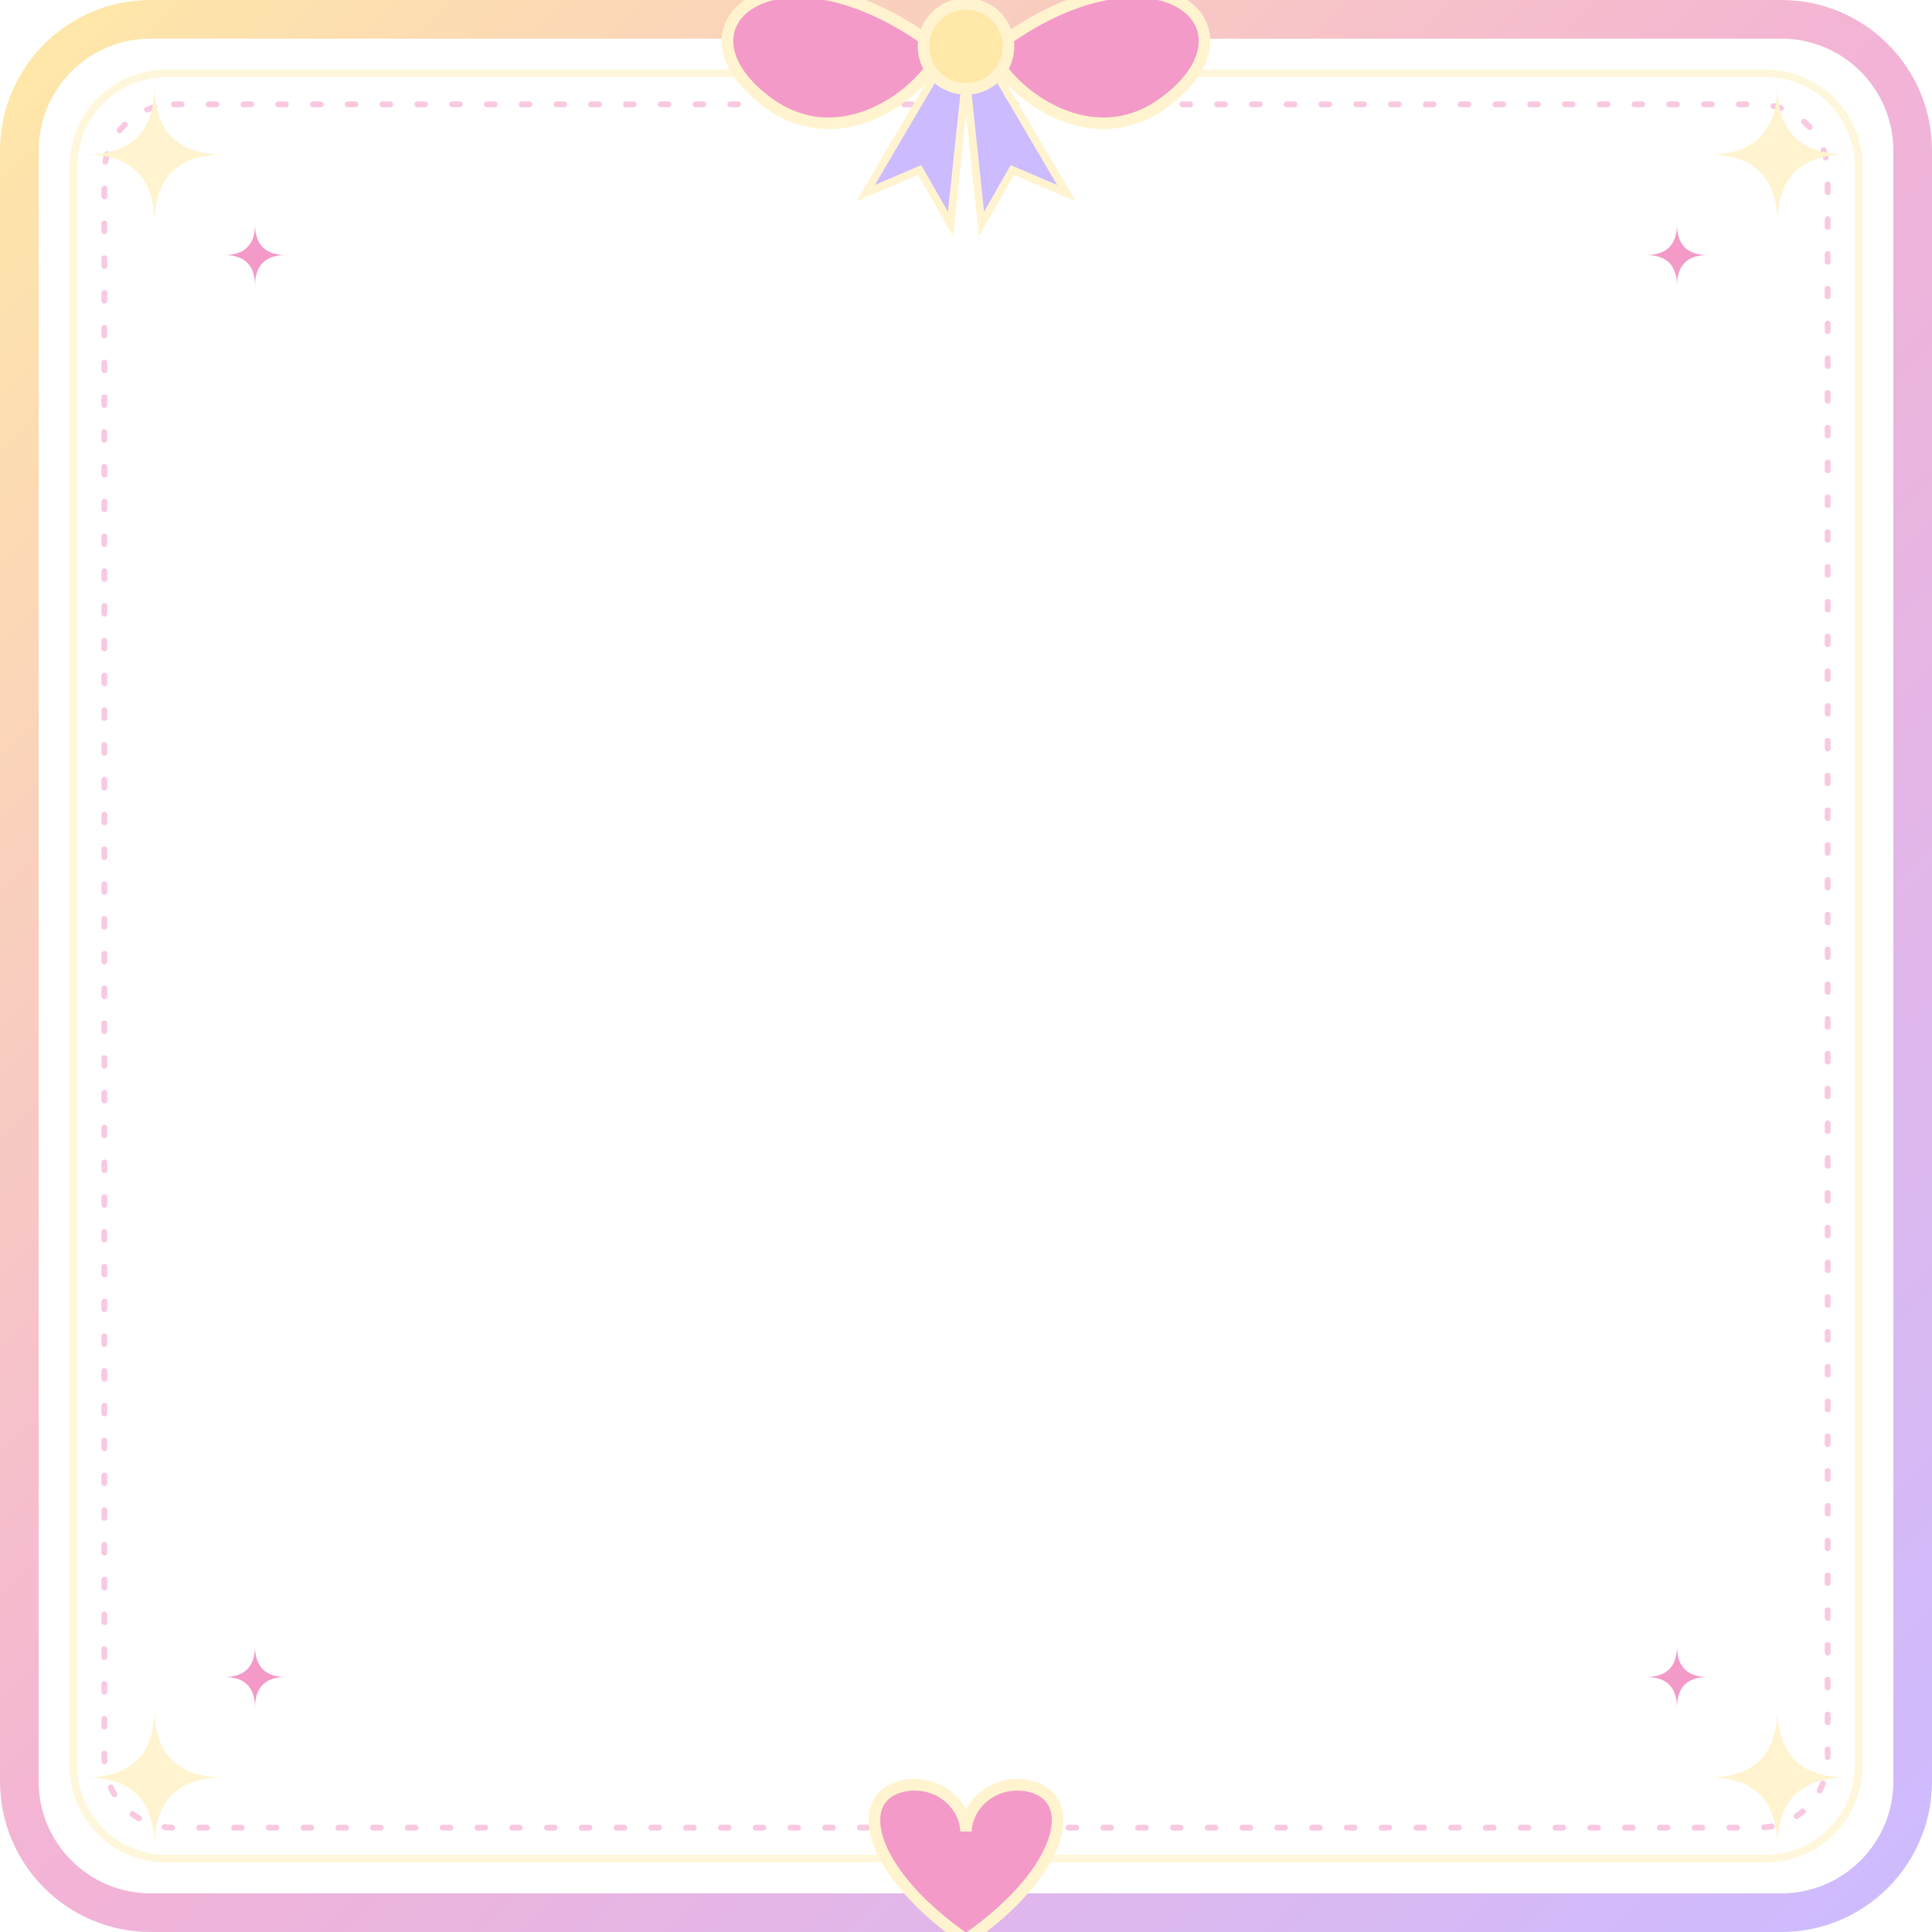
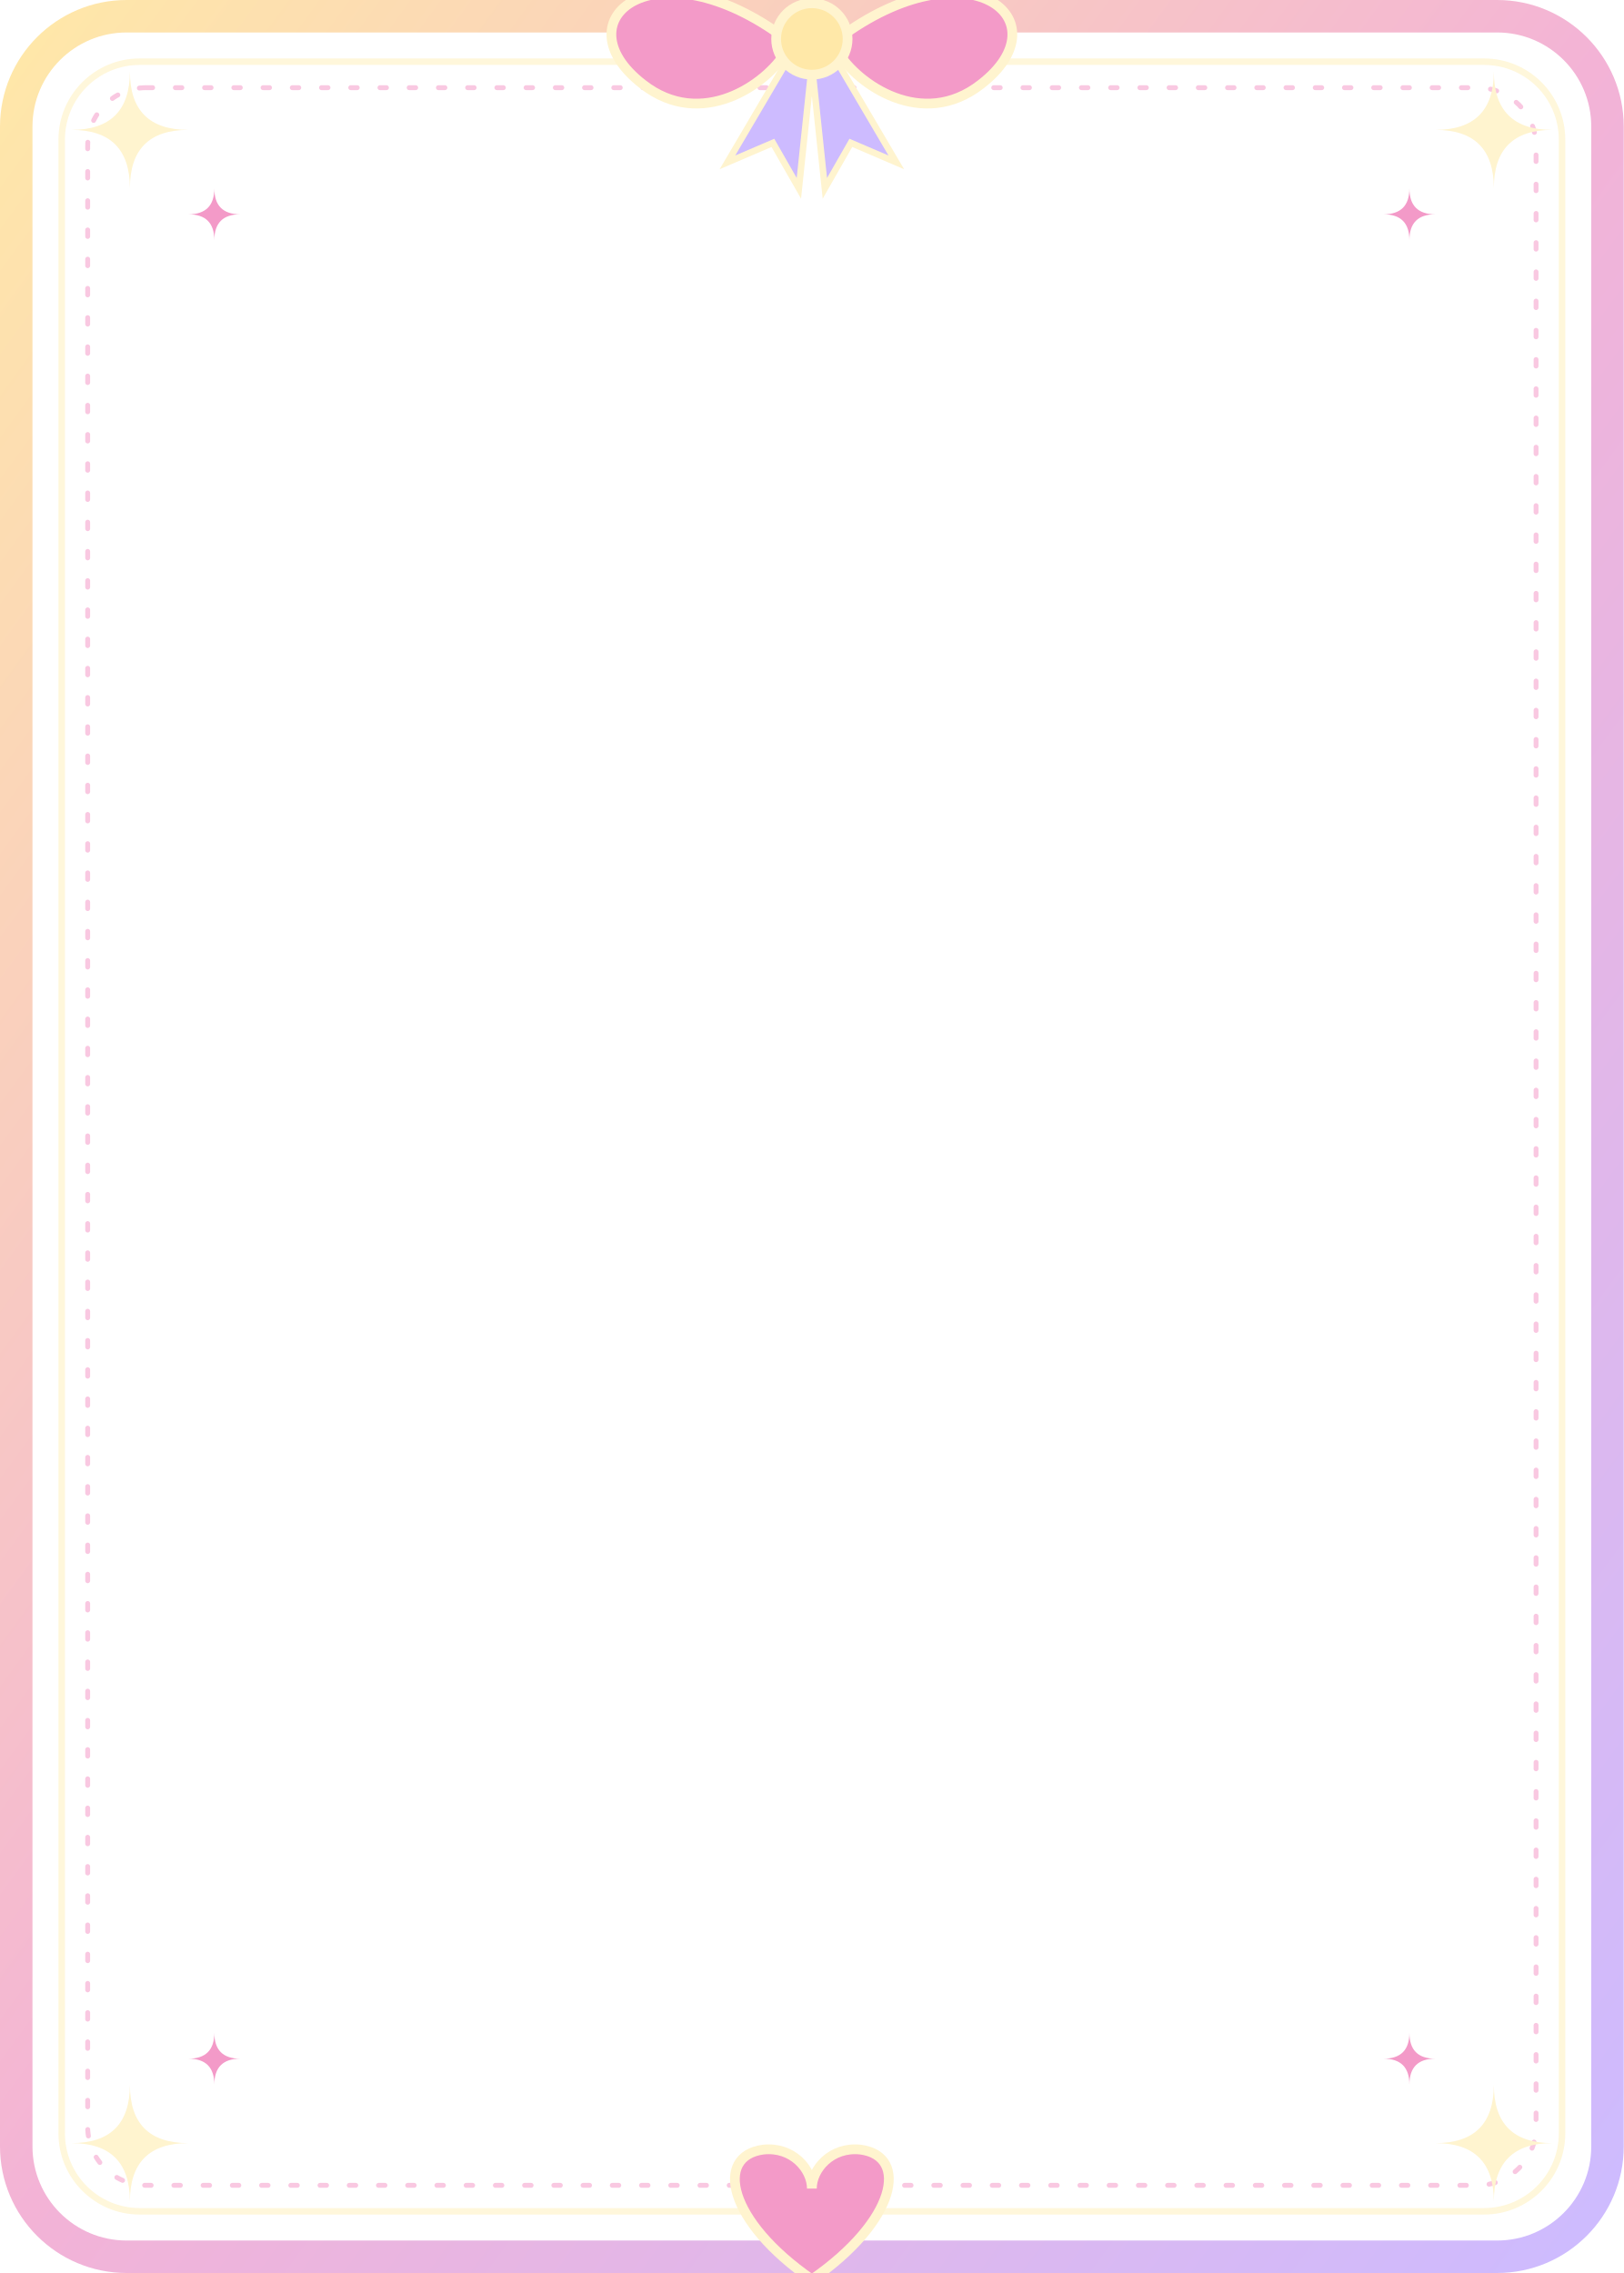
- <svg xmlns="http://www.w3.org/2000/svg" viewBox="0 0 500 500" preserveAspectRatio="none">
+ <svg xmlns="http://www.w3.org/2000/svg" viewBox="0 0 500 700" preserveAspectRatio="none">
  <defs>
    <linearGradient id="oro" x1="0" y1="0" x2="1" y2="1">
      <stop offset="0" stop-color="#ffe8a8" />
      <stop offset=".5" stop-color="#f3b3d6" />
      <stop offset="1" stop-color="#cdbbff" />
    </linearGradient>
  </defs>
-   <rect x="5" y="5" width="490" height="490" rx="34" fill="none" stroke="url(#oro)" stroke-width="10" />
-   <rect x="19" y="19" width="462" height="462" rx="24" fill="none" stroke="#fff4cf" stroke-opacity=".75" stroke-width="2" />
-   <rect x="27" y="27" width="446" height="446" rx="18" fill="none" stroke="#f39ac8" stroke-opacity=".55" stroke-width="1.5" stroke-dasharray="2 7" stroke-linecap="round" />
+   <rect x="5" y="5" width="490" height="690" rx="34" fill="none" stroke="url(#oro)" stroke-width="10" />
+   <rect x="19" y="19" width="462" height="662" rx="24" fill="none" stroke="#fff4cf" stroke-opacity=".75" stroke-width="2" />
+   <rect x="27" y="27" width="446" height="646" rx="18" fill="none" stroke="#f39ac8" stroke-opacity=".55" stroke-width="1.5" stroke-dasharray="2 7" stroke-linecap="round" />
  <path d="M40 22 Q40 40 58 40 Q40 40 40 58 Q40 40 22 40 Q40 40 40 22Z" fill="#fff4cf" opacity="1" />
  <path d="M460 22 Q460 40 478 40 Q460 40 460 58 Q460 40 442 40 Q460 40 460 22Z" fill="#fff4cf" opacity="1" />
-   <path d="M40 442 Q40 460 58 460 Q40 460 40 478 Q40 460 22 460 Q40 460 40 442Z" fill="#fff4cf" opacity="1" />
-   <path d="M460 442 Q460 460 478 460 Q460 460 460 478 Q460 460 442 460 Q460 460 460 442Z" fill="#fff4cf" opacity="1" />
+   <path d="M40 642 Q40 660 58 660 Q40 660 40 678 Q40 660 22 660 Q40 660 40 642Z" fill="#fff4cf" opacity="1" />
+   <path d="M460 642 Q460 660 478 660 Q460 660 460 678 Q460 660 442 660 Q460 660 460 642Z" fill="#fff4cf" opacity="1" />
  <path d="M66 58 Q66 66 74 66 Q66 66 66 74 Q66 66 58 66 Q66 66 66 58Z" fill="#f39ac8" opacity="1" />
  <path d="M434 58 Q434 66 442 66 Q434 66 434 74 Q434 66 426 66 Q434 66 434 58Z" fill="#f39ac8" opacity="1" />
-   <path d="M66 426 Q66 434 74 434 Q66 434 66 442 Q66 434 58 434 Q66 434 66 426Z" fill="#f39ac8" opacity="1" />
-   <path d="M434 426 Q434 434 442 434 Q434 434 434 442 Q434 434 426 434 Q434 434 434 426Z" fill="#f39ac8" opacity="1" />
+   <path d="M66 626 Q66 634 74 634 Q66 634 66 642 Q66 634 58 634 Q66 634 66 626Z" fill="#f39ac8" opacity="1" />
+   <path d="M434 626 Q434 634 442 634 Q434 634 434 642 Q434 634 426 634 Q434 634 434 626Z" fill="#f39ac8" opacity="1" />
  <g transform="translate(250 12)">
    <path d="M-8 0 C-48 -30 -78 -6 -52 14 C-34 28 -14 14 -8 4 Z" fill="#f39ac8" stroke="#fff4cf" stroke-width="3" />
    <path d="M8 0 C48 -30 78 -6 52 14 C34 28 14 14 8 4 Z" fill="#f39ac8" stroke="#fff4cf" stroke-width="3" />
    <path d="M-6 4 L-26 38 L-12 32 L-4 46 L0 8Z M6 4 L26 38 L12 32 L4 46 L0 8Z" fill="#cdbbff" stroke="#fff4cf" stroke-width="2" />
    <circle r="11" fill="#ffe8a8" stroke="#fff4cf" stroke-width="3" />
  </g>
-   <g transform="translate(250 490)">
+   <g transform="translate(250 690)">
    <path d="M0 12 C-26 -6 -30 -26 -15 -28 C-6 -29 0 -22 0 -16 C0 -22 6 -29 15 -28 C30 -26 26 -6 0 12Z" fill="#f39ac8" stroke="#fff4cf" stroke-width="3" />
  </g>
</svg>
